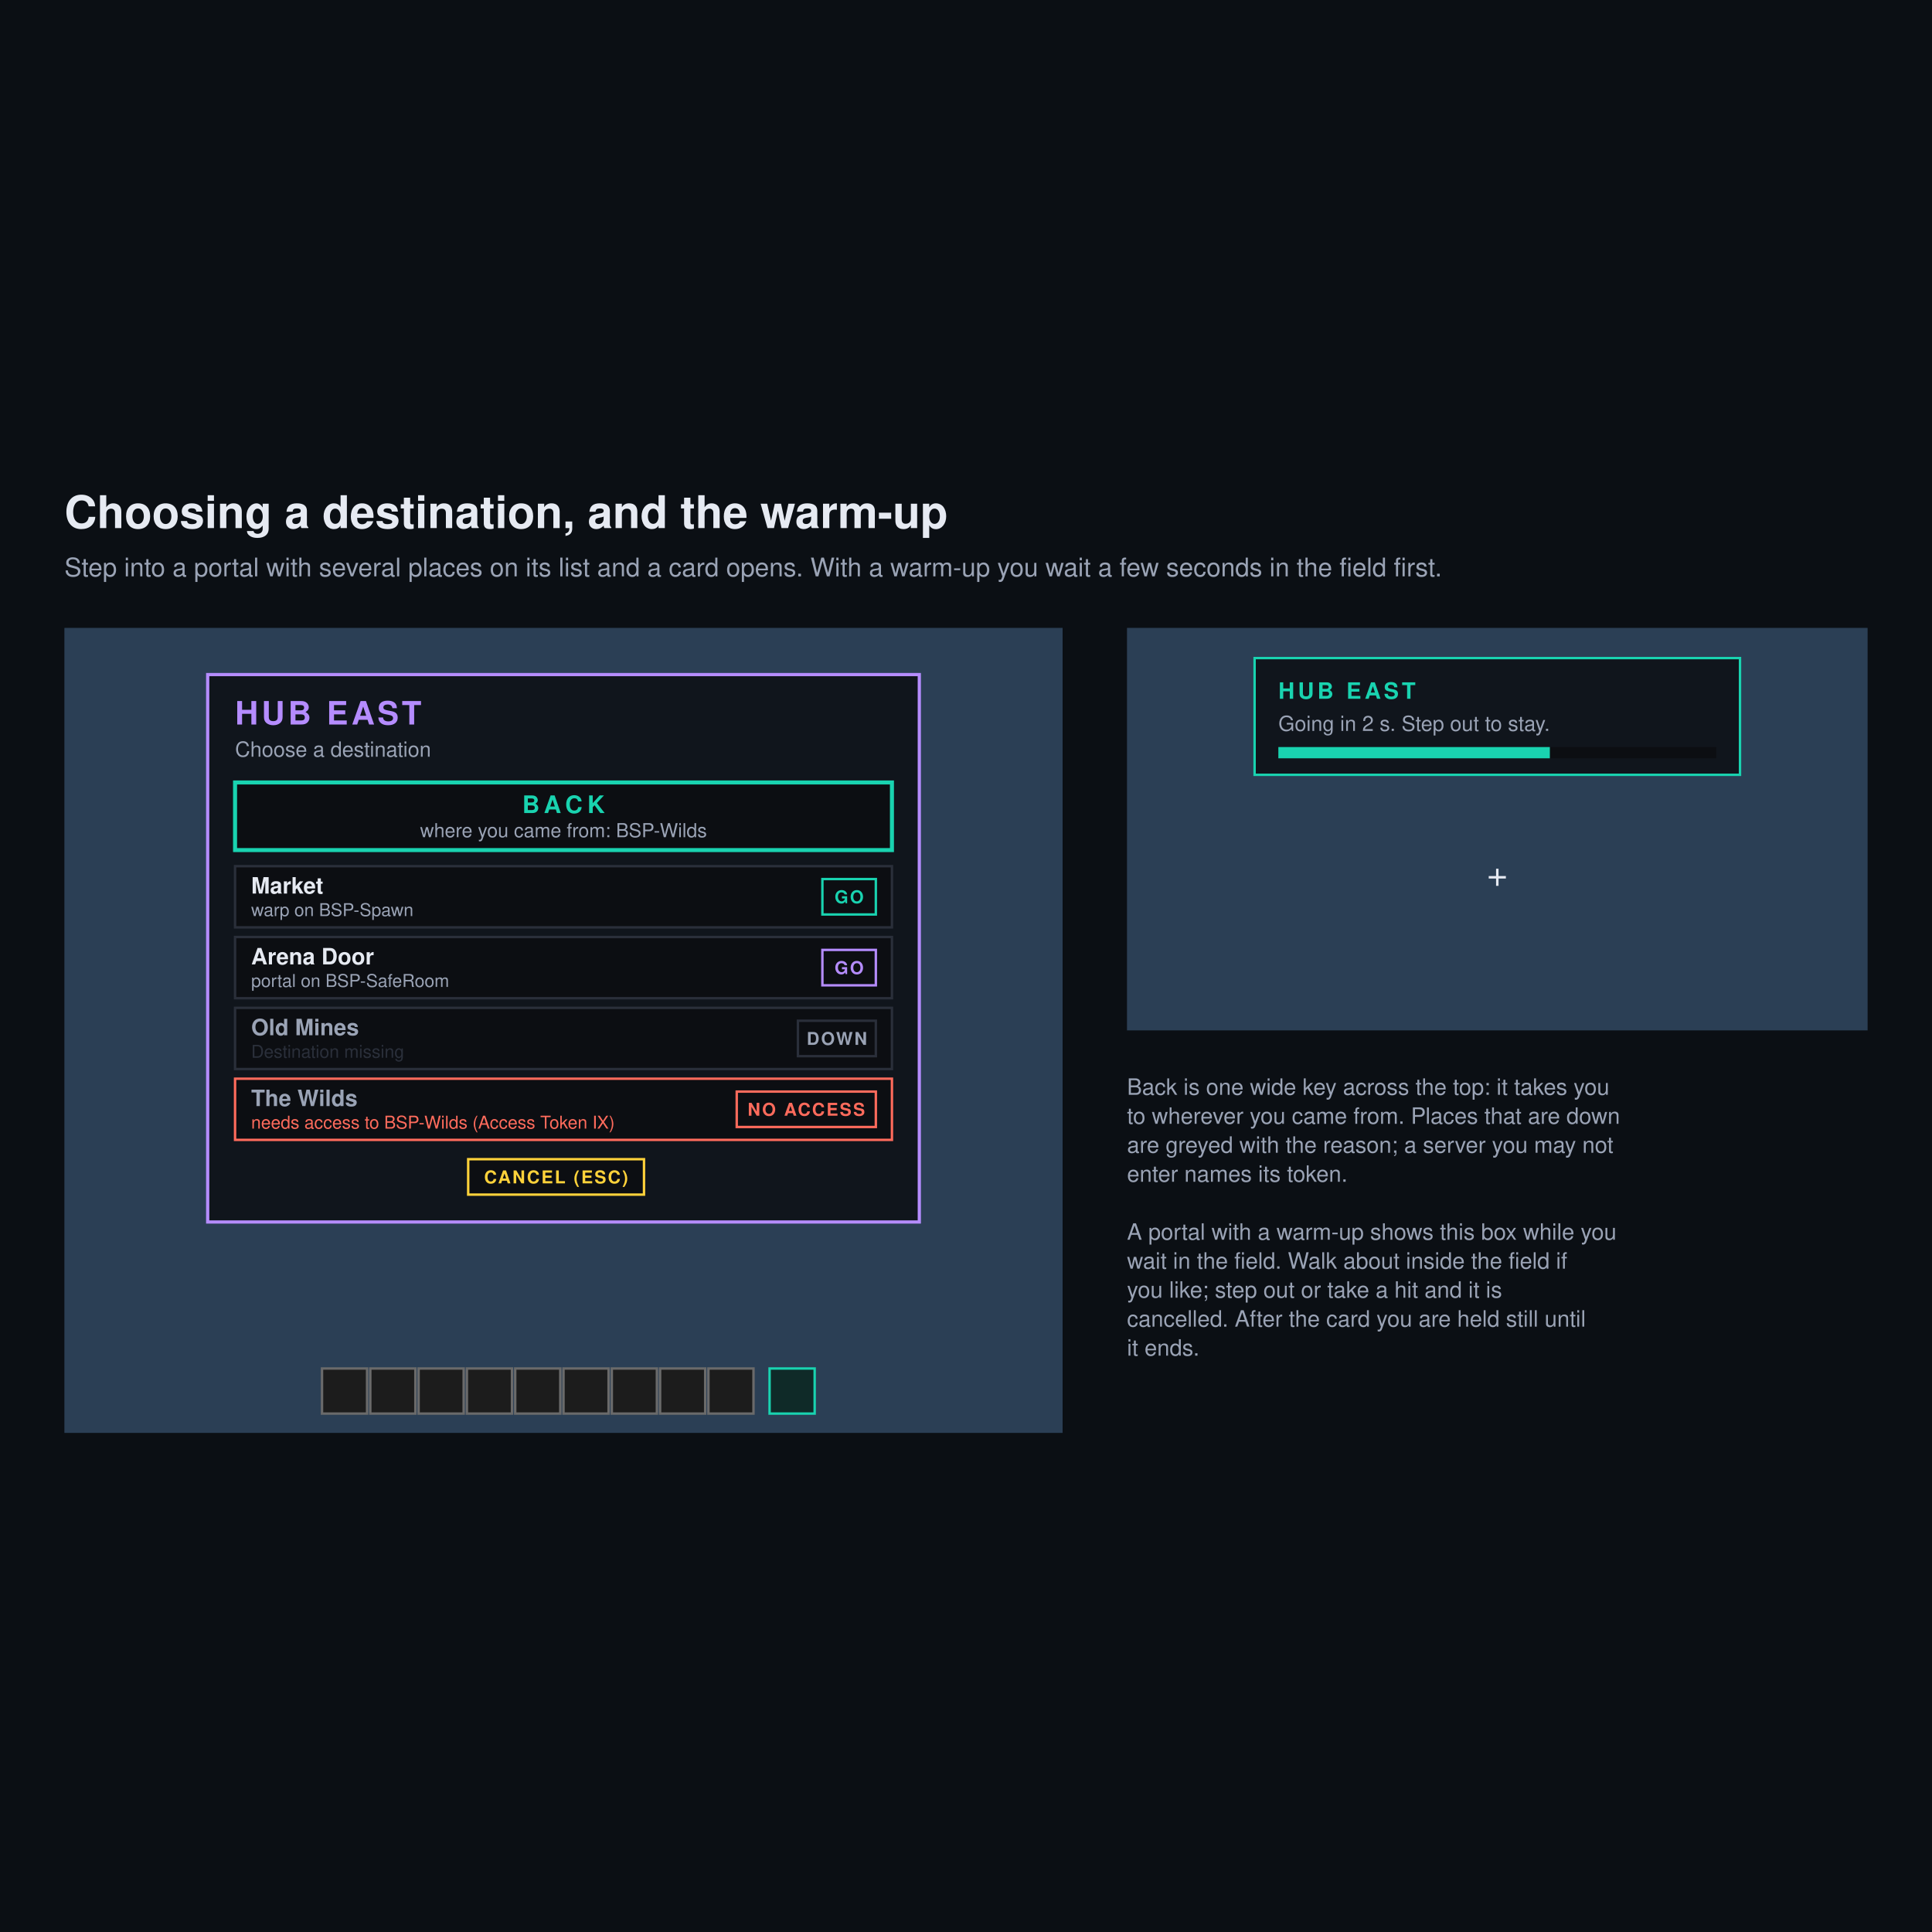
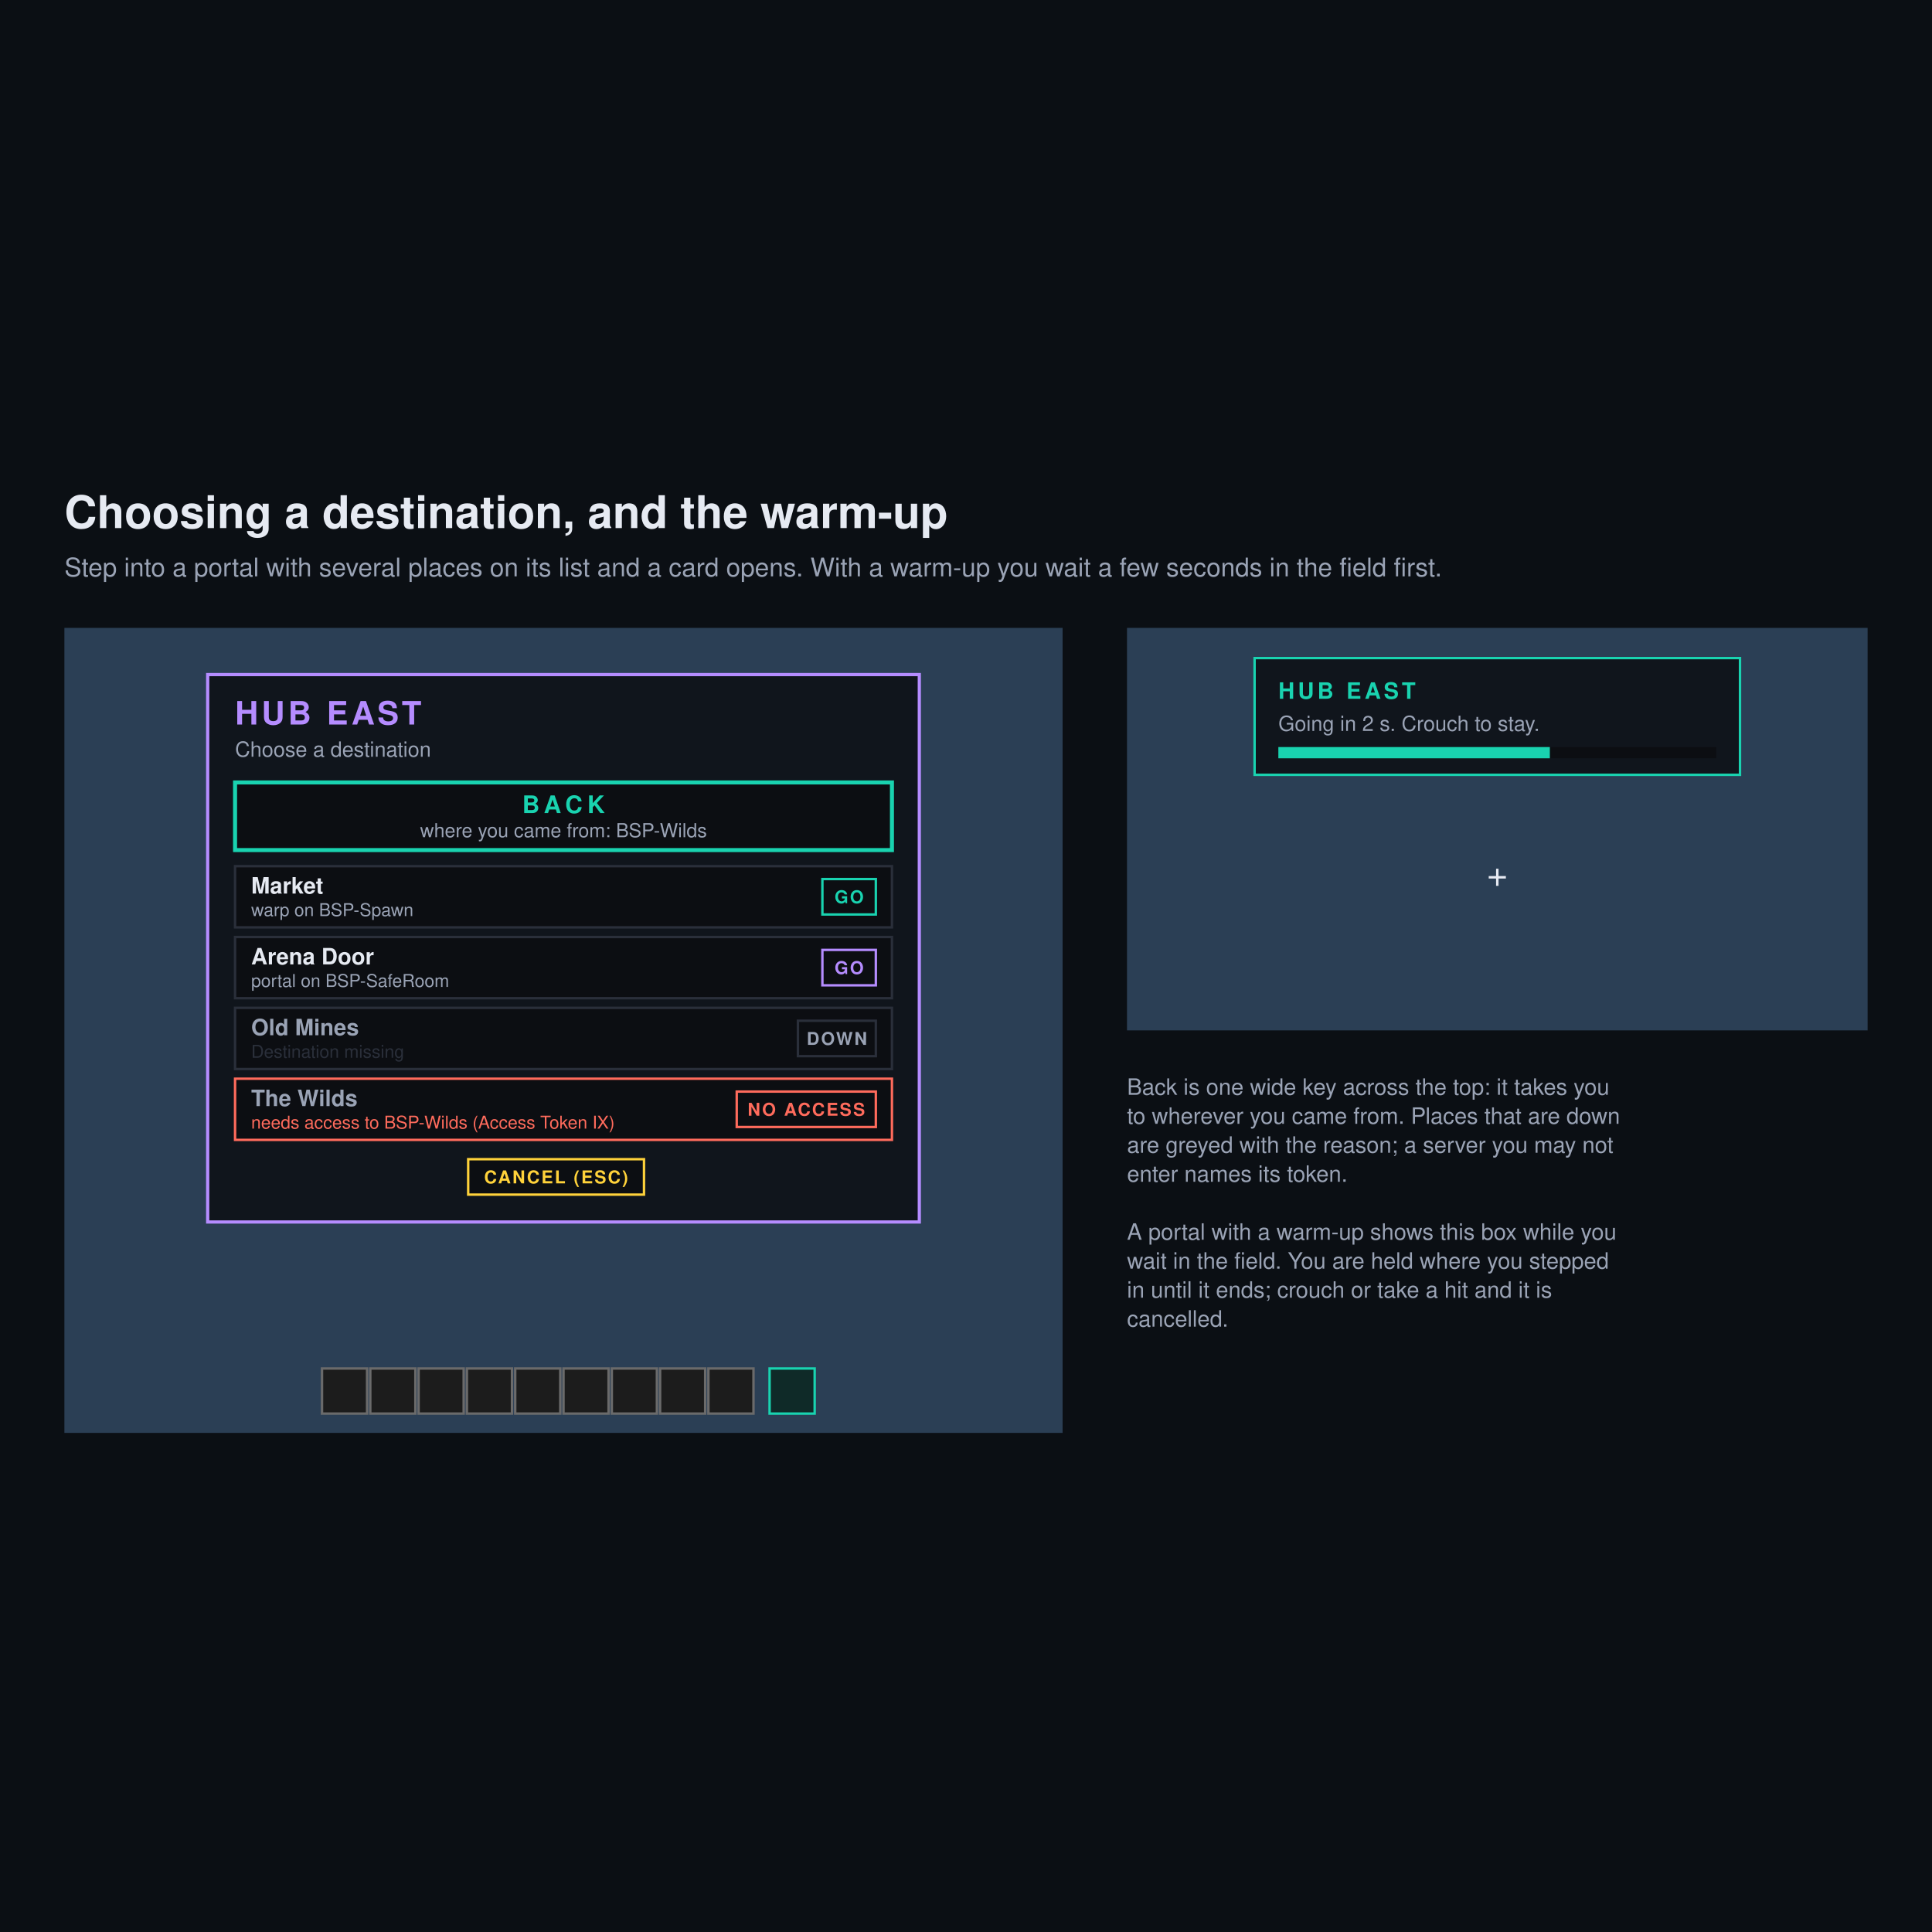
<svg xmlns="http://www.w3.org/2000/svg" width="1200" height="1200" viewBox="0 0 1200 1200">
  <rect width="1200" height="1200" fill="#0B0F14" />
  <g transform="translate(0, 280)">
    <rect width="1200" height="640" fill="#0B0F14" />
    <text x="40" y="48" font-family="Helvetica Neue, Helvetica, Arial, sans-serif" font-size="28" font-weight="bold" fill="#E6EAF2" text-anchor="start">Choosing a destination, and the warm-up</text>
    <text x="40" y="78" font-family="Helvetica Neue, Helvetica, Arial, sans-serif" font-size="16" font-weight="normal" fill="#9AA3B5" text-anchor="start">Step into a portal with several places on its list and a card opens. With a warm-up you wait a few seconds in the field first.</text>
    <rect x="40" y="110" width="620" height="500" rx="0" fill="#2b3f55" opacity="1" />
    <rect x="128" y="138" width="444" height="342" rx="0" fill="#B58CFF" opacity="1" />
    <rect x="130" y="140" width="440" height="338" rx="0" fill="#10151C" opacity="1" />
    <text x="146" y="170" font-family="Helvetica Neue, Helvetica, Arial, sans-serif" font-size="20" font-weight="bold" fill="#B58CFF" text-anchor="start" letter-spacing="2">HUB EAST</text>
    <text x="146" y="190" font-family="Helvetica Neue, Helvetica, Arial, sans-serif" font-size="13" font-weight="normal" fill="#9AA3B5" text-anchor="start">Choose a destination</text>
    <rect x="146" y="206" width="408" height="42" rx="0" fill="#0C0E12" stroke="#19D3B0" stroke-width="2.5" opacity="1" />
    <text x="350.0" y="225" font-family="Helvetica Neue, Helvetica, Arial, sans-serif" font-size="15" font-weight="bold" fill="#19D3B0" text-anchor="middle" letter-spacing="3">BACK</text>
    <text x="350.0" y="240" font-family="Helvetica Neue, Helvetica, Arial, sans-serif" font-size="12" font-weight="normal" fill="#9AA3B5" text-anchor="middle">where you came from: BSP-Wilds</text>
    <rect x="146" y="258" width="408" height="38" rx="0" fill="#0C0E12" stroke="#2A2F3A" stroke-width="1.5" opacity="1" />
    <text x="156" y="275" font-family="Helvetica Neue, Helvetica, Arial, sans-serif" font-size="14" font-weight="bold" fill="#E6EAF2" text-anchor="start">Market</text>
    <text x="156" y="289" font-family="Helvetica Neue, Helvetica, Arial, sans-serif" font-size="11" font-weight="normal" fill="#9AA3B5" text-anchor="start">warp on BSP-Spawn</text>
    <rect x="510.8" y="266" width="33.2" height="22" rx="0" fill="#0C0E12" stroke="#19D3B0" stroke-width="1.5" opacity="1" />
    <text x="527.4" y="281" font-family="Helvetica Neue, Helvetica, Arial, sans-serif" font-size="11" font-weight="bold" fill="#19D3B0" text-anchor="middle" letter-spacing="1">GO</text>
    <rect x="146" y="302" width="408" height="38" rx="0" fill="#0C0E12" stroke="#2A2F3A" stroke-width="1.5" opacity="1" />
    <text x="156" y="319" font-family="Helvetica Neue, Helvetica, Arial, sans-serif" font-size="14" font-weight="bold" fill="#E6EAF2" text-anchor="start">Arena Door</text>
    <text x="156" y="333" font-family="Helvetica Neue, Helvetica, Arial, sans-serif" font-size="11" font-weight="normal" fill="#9AA3B5" text-anchor="start">portal on BSP-SafeRoom</text>
    <rect x="510.8" y="310" width="33.2" height="22" rx="0" fill="#0C0E12" stroke="#B58CFF" stroke-width="1.5" opacity="1" />
    <text x="527.4" y="325" font-family="Helvetica Neue, Helvetica, Arial, sans-serif" font-size="11" font-weight="bold" fill="#B58CFF" text-anchor="middle" letter-spacing="1">GO</text>
    <rect x="146" y="346" width="408" height="38" rx="0" fill="#0C0E12" stroke="#2A2F3A" stroke-width="1.5" opacity="1" />
    <text x="156" y="363" font-family="Helvetica Neue, Helvetica, Arial, sans-serif" font-size="14" font-weight="bold" fill="#9AA3B5" text-anchor="start">Old Mines</text>
    <text x="156" y="377" font-family="Helvetica Neue, Helvetica, Arial, sans-serif" font-size="11" font-weight="normal" fill="#2A2F3A" text-anchor="start">Destination missing</text>
    <rect x="495.6" y="354" width="48.4" height="22" rx="0" fill="#0C0E12" stroke="#2A2F3A" stroke-width="1.5" opacity="1" />
    <text x="519.8" y="369" font-family="Helvetica Neue, Helvetica, Arial, sans-serif" font-size="11" font-weight="bold" fill="#9AA3B5" text-anchor="middle" letter-spacing="1">DOWN</text>
    <rect x="146" y="390" width="408" height="38" rx="0" fill="#0C0E12" stroke="#FF6B5C" stroke-width="1.5" opacity="1" />
    <text x="156" y="407" font-family="Helvetica Neue, Helvetica, Arial, sans-serif" font-size="14" font-weight="bold" fill="#9AA3B5" text-anchor="start">The Wilds</text>
    <text x="156" y="421" font-family="Helvetica Neue, Helvetica, Arial, sans-serif" font-size="11" font-weight="normal" fill="#FF6B5C" text-anchor="start">needs access to BSP-Wilds (Access Token IX)</text>
    <rect x="457.6" y="398" width="86.4" height="22" rx="0" fill="#0C0E12" stroke="#FF6B5C" stroke-width="1.5" opacity="1" />
    <text x="500.8" y="413" font-family="Helvetica Neue, Helvetica, Arial, sans-serif" font-size="11" font-weight="bold" fill="#FF6B5C" text-anchor="middle" letter-spacing="1">NO ACCESS</text>
    <rect x="290.8" y="440" width="109.2" height="22" rx="0" fill="#0C0E12" stroke="#FFD23A" stroke-width="1.5" opacity="1" />
    <text x="345.4" y="455" font-family="Helvetica Neue, Helvetica, Arial, sans-serif" font-size="11" font-weight="bold" fill="#FFD23A" text-anchor="middle" letter-spacing="1">CANCEL (ESC)</text>
    <rect x="200.0" y="570" width="28" height="28" rx="0" fill="#1c1c1c" stroke="#6a6a6a" stroke-width="1.5" opacity="1" />
    <rect x="230.0" y="570" width="28" height="28" rx="0" fill="#1c1c1c" stroke="#6a6a6a" stroke-width="1.5" opacity="1" />
    <rect x="260.0" y="570" width="28" height="28" rx="0" fill="#1c1c1c" stroke="#6a6a6a" stroke-width="1.5" opacity="1" />
    <rect x="290.0" y="570" width="28" height="28" rx="0" fill="#1c1c1c" stroke="#6a6a6a" stroke-width="1.5" opacity="1" />
    <rect x="320.0" y="570" width="28" height="28" rx="0" fill="#1c1c1c" stroke="#6a6a6a" stroke-width="1.5" opacity="1" />
    <rect x="350.0" y="570" width="28" height="28" rx="0" fill="#1c1c1c" stroke="#6a6a6a" stroke-width="1.5" opacity="1" />
    <rect x="380.0" y="570" width="28" height="28" rx="0" fill="#1c1c1c" stroke="#6a6a6a" stroke-width="1.5" opacity="1" />
    <rect x="410.0" y="570" width="28" height="28" rx="0" fill="#1c1c1c" stroke="#6a6a6a" stroke-width="1.5" opacity="1" />
    <rect x="440.0" y="570" width="28" height="28" rx="0" fill="#1c1c1c" stroke="#6a6a6a" stroke-width="1.5" opacity="1" />
    <rect x="478.0" y="570" width="28" height="28" rx="0" fill="#0F2A28" stroke="#19D3B0" stroke-width="1.5" opacity="1" />
    <rect x="700" y="110" width="460" height="250" rx="0" fill="#2b3f55" opacity="1" />
    <rect x="778.5" y="128" width="303" height="74" rx="0" fill="#19D3B0" opacity="1" />
    <rect x="780.0" y="129.5" width="300" height="71" rx="0" fill="#10151C" opacity="1" />
    <text x="794.0" y="154" font-family="Helvetica Neue, Helvetica, Arial, sans-serif" font-size="14" font-weight="bold" fill="#19D3B0" text-anchor="start" letter-spacing="2">HUB EAST</text>
-     <text x="794.0" y="174" font-family="Helvetica Neue, Helvetica, Arial, sans-serif" font-size="13" font-weight="normal" fill="#9AA3B5" text-anchor="start">Going in 2 s. Step out to stay.</text>
+     <text x="794.0" y="174" font-family="Helvetica Neue, Helvetica, Arial, sans-serif" font-size="13" font-weight="normal" fill="#9AA3B5" text-anchor="start">Going in 2 s. Crouch to stay.</text>
    <rect x="794.0" y="184" width="272" height="7" rx="0" fill="#0C0E12" opacity="1" />
    <rect x="794.0" y="184" width="168.64" height="7" rx="0" fill="#19D3B0" opacity="1" />
    <text x="930.0" y="270" font-family="Helvetica Neue, Helvetica, Arial, sans-serif" font-size="22" font-weight="normal" fill="#E6EAF2" text-anchor="middle">+</text>
    <text x="700" y="400" font-family="Helvetica Neue, Helvetica, Arial, sans-serif" font-size="14" font-weight="normal" fill="#9AA3B5" text-anchor="start">Back is one wide key across the top: it takes you</text>
    <text x="700" y="418" font-family="Helvetica Neue, Helvetica, Arial, sans-serif" font-size="14" font-weight="normal" fill="#9AA3B5" text-anchor="start">to wherever you came from. Places that are down</text>
    <text x="700" y="436" font-family="Helvetica Neue, Helvetica, Arial, sans-serif" font-size="14" font-weight="normal" fill="#9AA3B5" text-anchor="start">are greyed with the reason; a server you may not</text>
    <text x="700" y="454" font-family="Helvetica Neue, Helvetica, Arial, sans-serif" font-size="14" font-weight="normal" fill="#9AA3B5" text-anchor="start">enter names its token.</text>
    <text x="700" y="490" font-family="Helvetica Neue, Helvetica, Arial, sans-serif" font-size="14" font-weight="normal" fill="#9AA3B5" text-anchor="start">A portal with a warm-up shows this box while you</text>
-     <text x="700" y="508" font-family="Helvetica Neue, Helvetica, Arial, sans-serif" font-size="14" font-weight="normal" fill="#9AA3B5" text-anchor="start">wait in the field. Walk about inside the field if</text>
-     <text x="700" y="526" font-family="Helvetica Neue, Helvetica, Arial, sans-serif" font-size="14" font-weight="normal" fill="#9AA3B5" text-anchor="start">you like; step out or take a hit and it is</text>
-     <text x="700" y="544" font-family="Helvetica Neue, Helvetica, Arial, sans-serif" font-size="14" font-weight="normal" fill="#9AA3B5" text-anchor="start">cancelled. After the card you are held still until</text>
-     <text x="700" y="562" font-family="Helvetica Neue, Helvetica, Arial, sans-serif" font-size="14" font-weight="normal" fill="#9AA3B5" text-anchor="start">it ends.</text>
+     <text x="700" y="508" font-family="Helvetica Neue, Helvetica, Arial, sans-serif" font-size="14" font-weight="normal" fill="#9AA3B5" text-anchor="start">wait in the field. You are held where you stepped</text>
+     <text x="700" y="526" font-family="Helvetica Neue, Helvetica, Arial, sans-serif" font-size="14" font-weight="normal" fill="#9AA3B5" text-anchor="start">in until it ends; crouch or take a hit and it is</text>
+     <text x="700" y="544" font-family="Helvetica Neue, Helvetica, Arial, sans-serif" font-size="14" font-weight="normal" fill="#9AA3B5" text-anchor="start">cancelled.</text>
  </g>
</svg>
